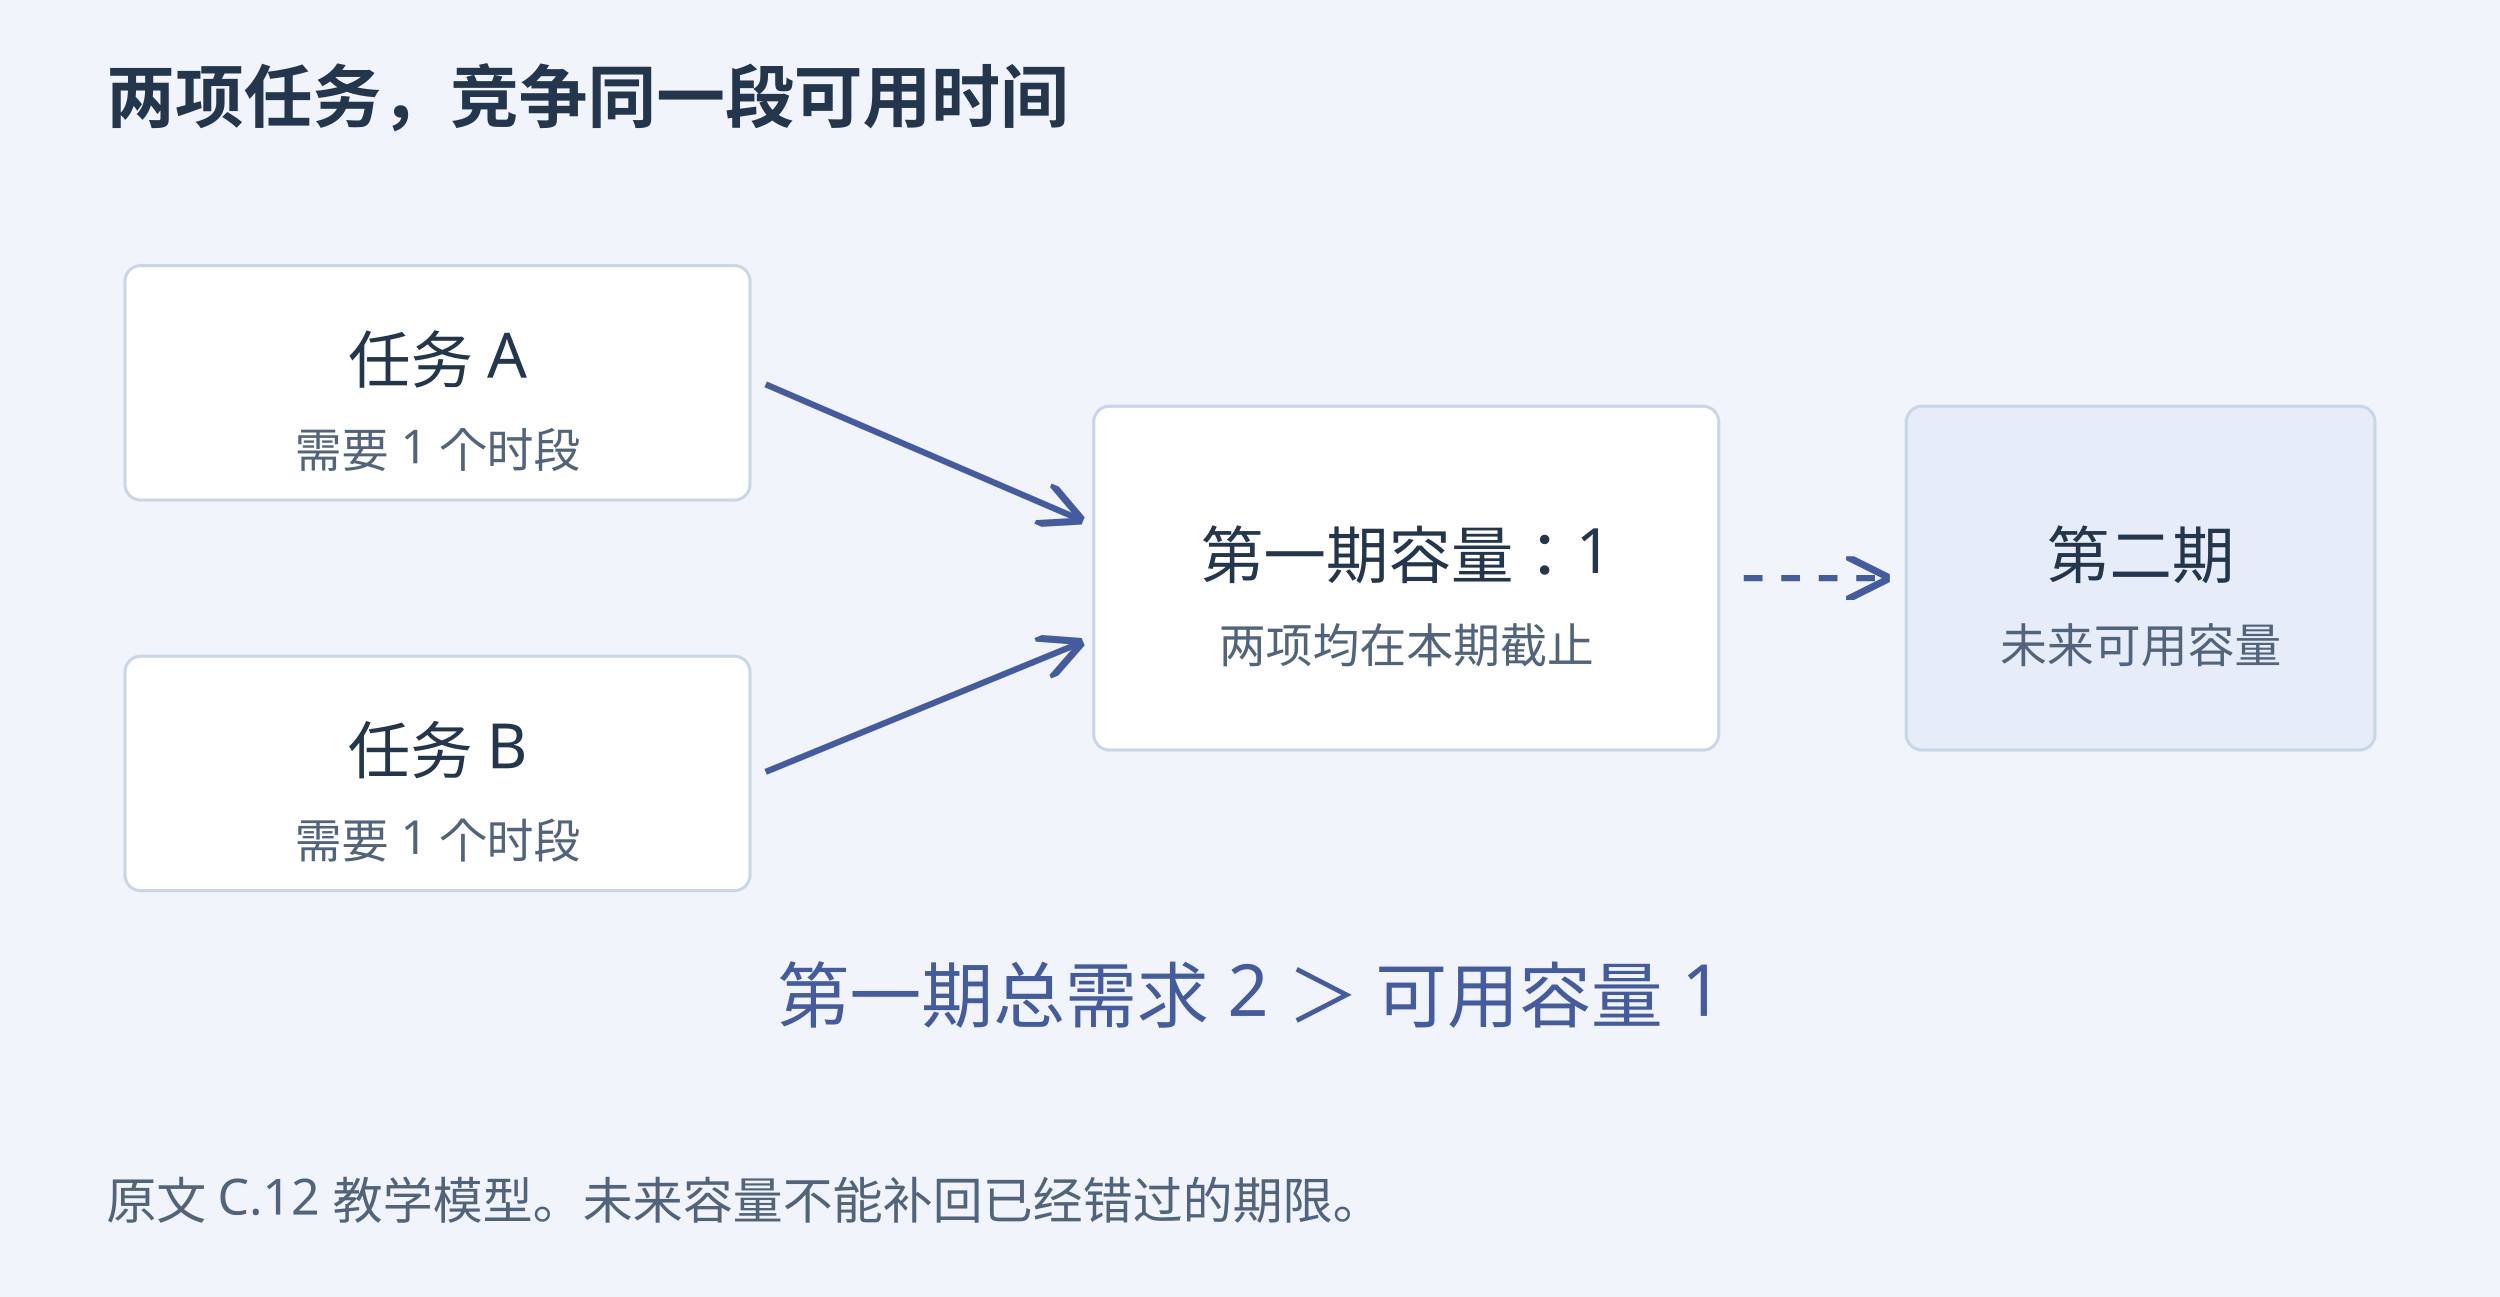
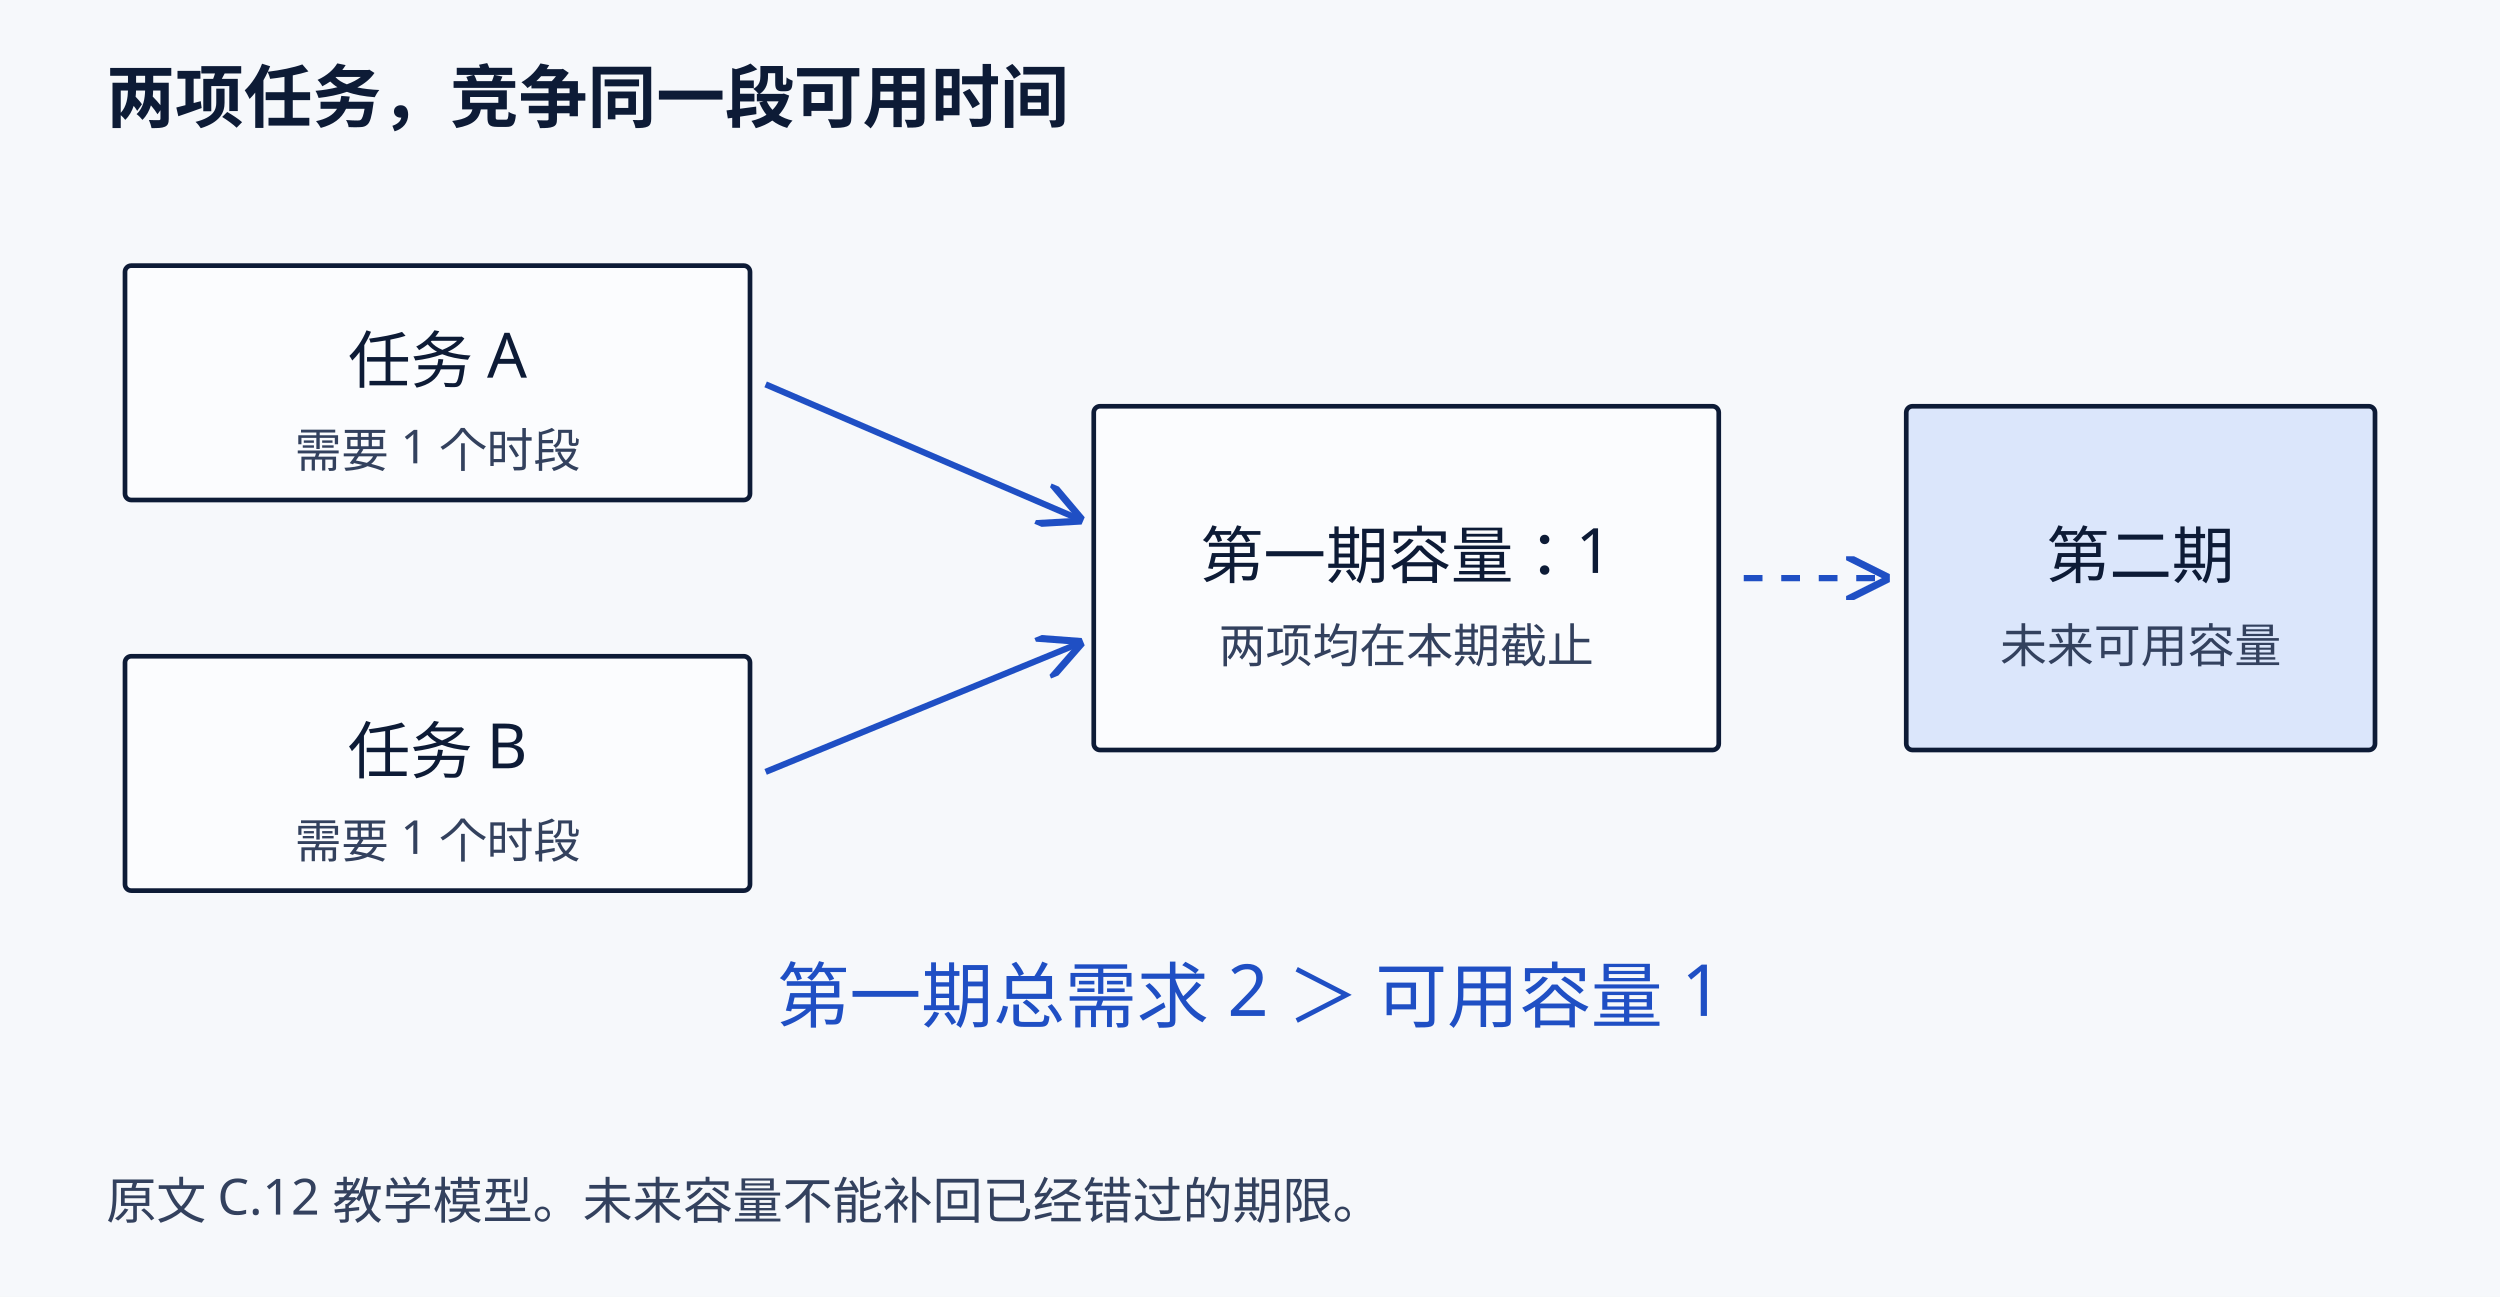
<svg xmlns="http://www.w3.org/2000/svg" width="800" height="415" viewBox="0 0 800 415" role="img" aria-labelledby="title desc">
  <defs>
    <marker id="arrow" viewBox="0 0 8 8" refX="7" refY="4" markerWidth="7" markerHeight="7" orient="auto-start-reverse">
-       <path d="M0 0L8 4L0 8" fill="none" stroke="#445b9f" stroke-width="1.3" />
+       <path d="M0 0L8 4L0 8" fill="none" stroke="#1f4fc4" stroke-width="1.3" />
    </marker>
  </defs>
-   <rect width="800" height="415" fill="#f1f5fb" />
+   <rect width="800" height="415" fill="#f6f8fb" />
  <g font-family="Microsoft YaHei, Noto Sans SC, sans-serif">
-     <rect x="40" y="85" width="200" height="75" rx="5" fill="#ffffff" stroke="#c9d6e6" />
-     <text x="140.0" y="122.5" font-size="20" fill="#23364c" text-anchor="middle" font-weight="500">任务 A</text>
-     <text x="140.0" y="149.5" font-size="15" fill="#51647b" text-anchor="middle" font-weight="400">需要 1 个时段</text>
-     <rect x="40" y="210" width="200" height="75" rx="5" fill="#ffffff" stroke="#c9d6e6" />
-     <text x="140.0" y="247.5" font-size="20" fill="#23364c" text-anchor="middle" font-weight="500">任务 B</text>
-     <text x="140.0" y="274.5" font-size="15" fill="#51647b" text-anchor="middle" font-weight="400">需要 1 个时段</text>
-     <rect x="350" y="130" width="200" height="110" rx="5" fill="#ffffff" stroke="#c9d6e6" />
-     <text x="450.0" y="185.0" font-size="20" fill="#23364c" text-anchor="middle" font-weight="500">第一期容量：1</text>
-     <text x="450.0" y="212.0" font-size="15" fill="#51647b" text-anchor="middle" font-weight="400">两项均在本期截止</text>
-     <path d="M245 123L345 166" stroke="#445b9f" stroke-width="2" fill="none" marker-end="url(#arrow)" />
-     <path d="M245 247L345 206" stroke="#445b9f" stroke-width="2" fill="none" marker-end="url(#arrow)" />
-     <rect x="610" y="130" width="150" height="110" rx="5" fill="#e7edf8" stroke="#c9d6e6" />
-     <text x="685.0" y="185.0" font-size="20" fill="#23364c" text-anchor="middle" font-weight="500">第二期</text>
-     <text x="685.0" y="212.0" font-size="15" fill="#51647b" text-anchor="middle" font-weight="400">未来可用容量</text>
-     <path d="M558 185L603 185" stroke="#445b9f" stroke-width="2" fill="none" stroke-dasharray="6 6" marker-end="url(#arrow)" />
-     <text x="400" y="327" font-size="23" fill="#445b9f" text-anchor="middle" font-weight="400">第一期总需求 2 ＞ 可用容量 1</text>
-     <text x="34" y="39" font-size="22" fill="#23364c" text-anchor="start" font-weight="600">两项任务，竞争同一段可用时间</text>
-     <text x="34" y="390" font-size="16" fill="#51647b" text-anchor="start" font-weight="400">原文 C.12 教学模型。未来容量不能补回已经错过的期限。</text>
+     <rect x="40" y="85" width="200" height="75" rx="2" fill="#fbfcfe" stroke="#0d1b36" stroke-width="1.5" />
+     <text x="140.0" y="122.5" font-size="20" fill="#0d1b36" text-anchor="middle" font-weight="500">任务 A</text>
+     <text x="140.0" y="149.5" font-size="15" fill="#33415e" text-anchor="middle" font-weight="400">需要 1 个时段</text>
+     <rect x="40" y="210" width="200" height="75" rx="2" fill="#fbfcfe" stroke="#0d1b36" stroke-width="1.5" />
+     <text x="140.0" y="247.5" font-size="20" fill="#0d1b36" text-anchor="middle" font-weight="500">任务 B</text>
+     <text x="140.0" y="274.5" font-size="15" fill="#33415e" text-anchor="middle" font-weight="400">需要 1 个时段</text>
+     <rect x="350" y="130" width="200" height="110" rx="2" fill="#fbfcfe" stroke="#0d1b36" stroke-width="1.5" />
+     <text x="450.0" y="185.0" font-size="20" fill="#0d1b36" text-anchor="middle" font-weight="500">第一期容量：1</text>
+     <text x="450.0" y="212.0" font-size="15" fill="#33415e" text-anchor="middle" font-weight="400">两项均在本期截止</text>
+     <path d="M245 123L345 166" stroke="#1f4fc4" stroke-width="2" fill="none" marker-end="url(#arrow)" />
+     <path d="M245 247L345 206" stroke="#1f4fc4" stroke-width="2" fill="none" marker-end="url(#arrow)" />
+     <rect x="610" y="130" width="150" height="110" rx="2" fill="#dbe6fb" stroke="#0d1b36" stroke-width="1.5" />
+     <text x="685.0" y="185.0" font-size="20" fill="#0d1b36" text-anchor="middle" font-weight="500">第二期</text>
+     <text x="685.0" y="212.0" font-size="15" fill="#33415e" text-anchor="middle" font-weight="400">未来可用容量</text>
+     <path d="M558 185L603 185" stroke="#1f4fc4" stroke-width="2" fill="none" stroke-dasharray="6 6" marker-end="url(#arrow)" />
+     <text x="400" y="327" font-size="23" fill="#1f4fc4" text-anchor="middle" font-weight="400">第一期总需求 2 ＞ 可用容量 1</text>
+     <text x="34" y="39" font-size="22" fill="#0d1b36" text-anchor="start" font-weight="600">两项任务，竞争同一段可用时间</text>
+     <text x="34" y="390" font-size="16" fill="#33415e" text-anchor="start" font-weight="400">原文 C.12 教学模型。未来容量不能补回已经错过的期限。</text>
  </g>
</svg>
